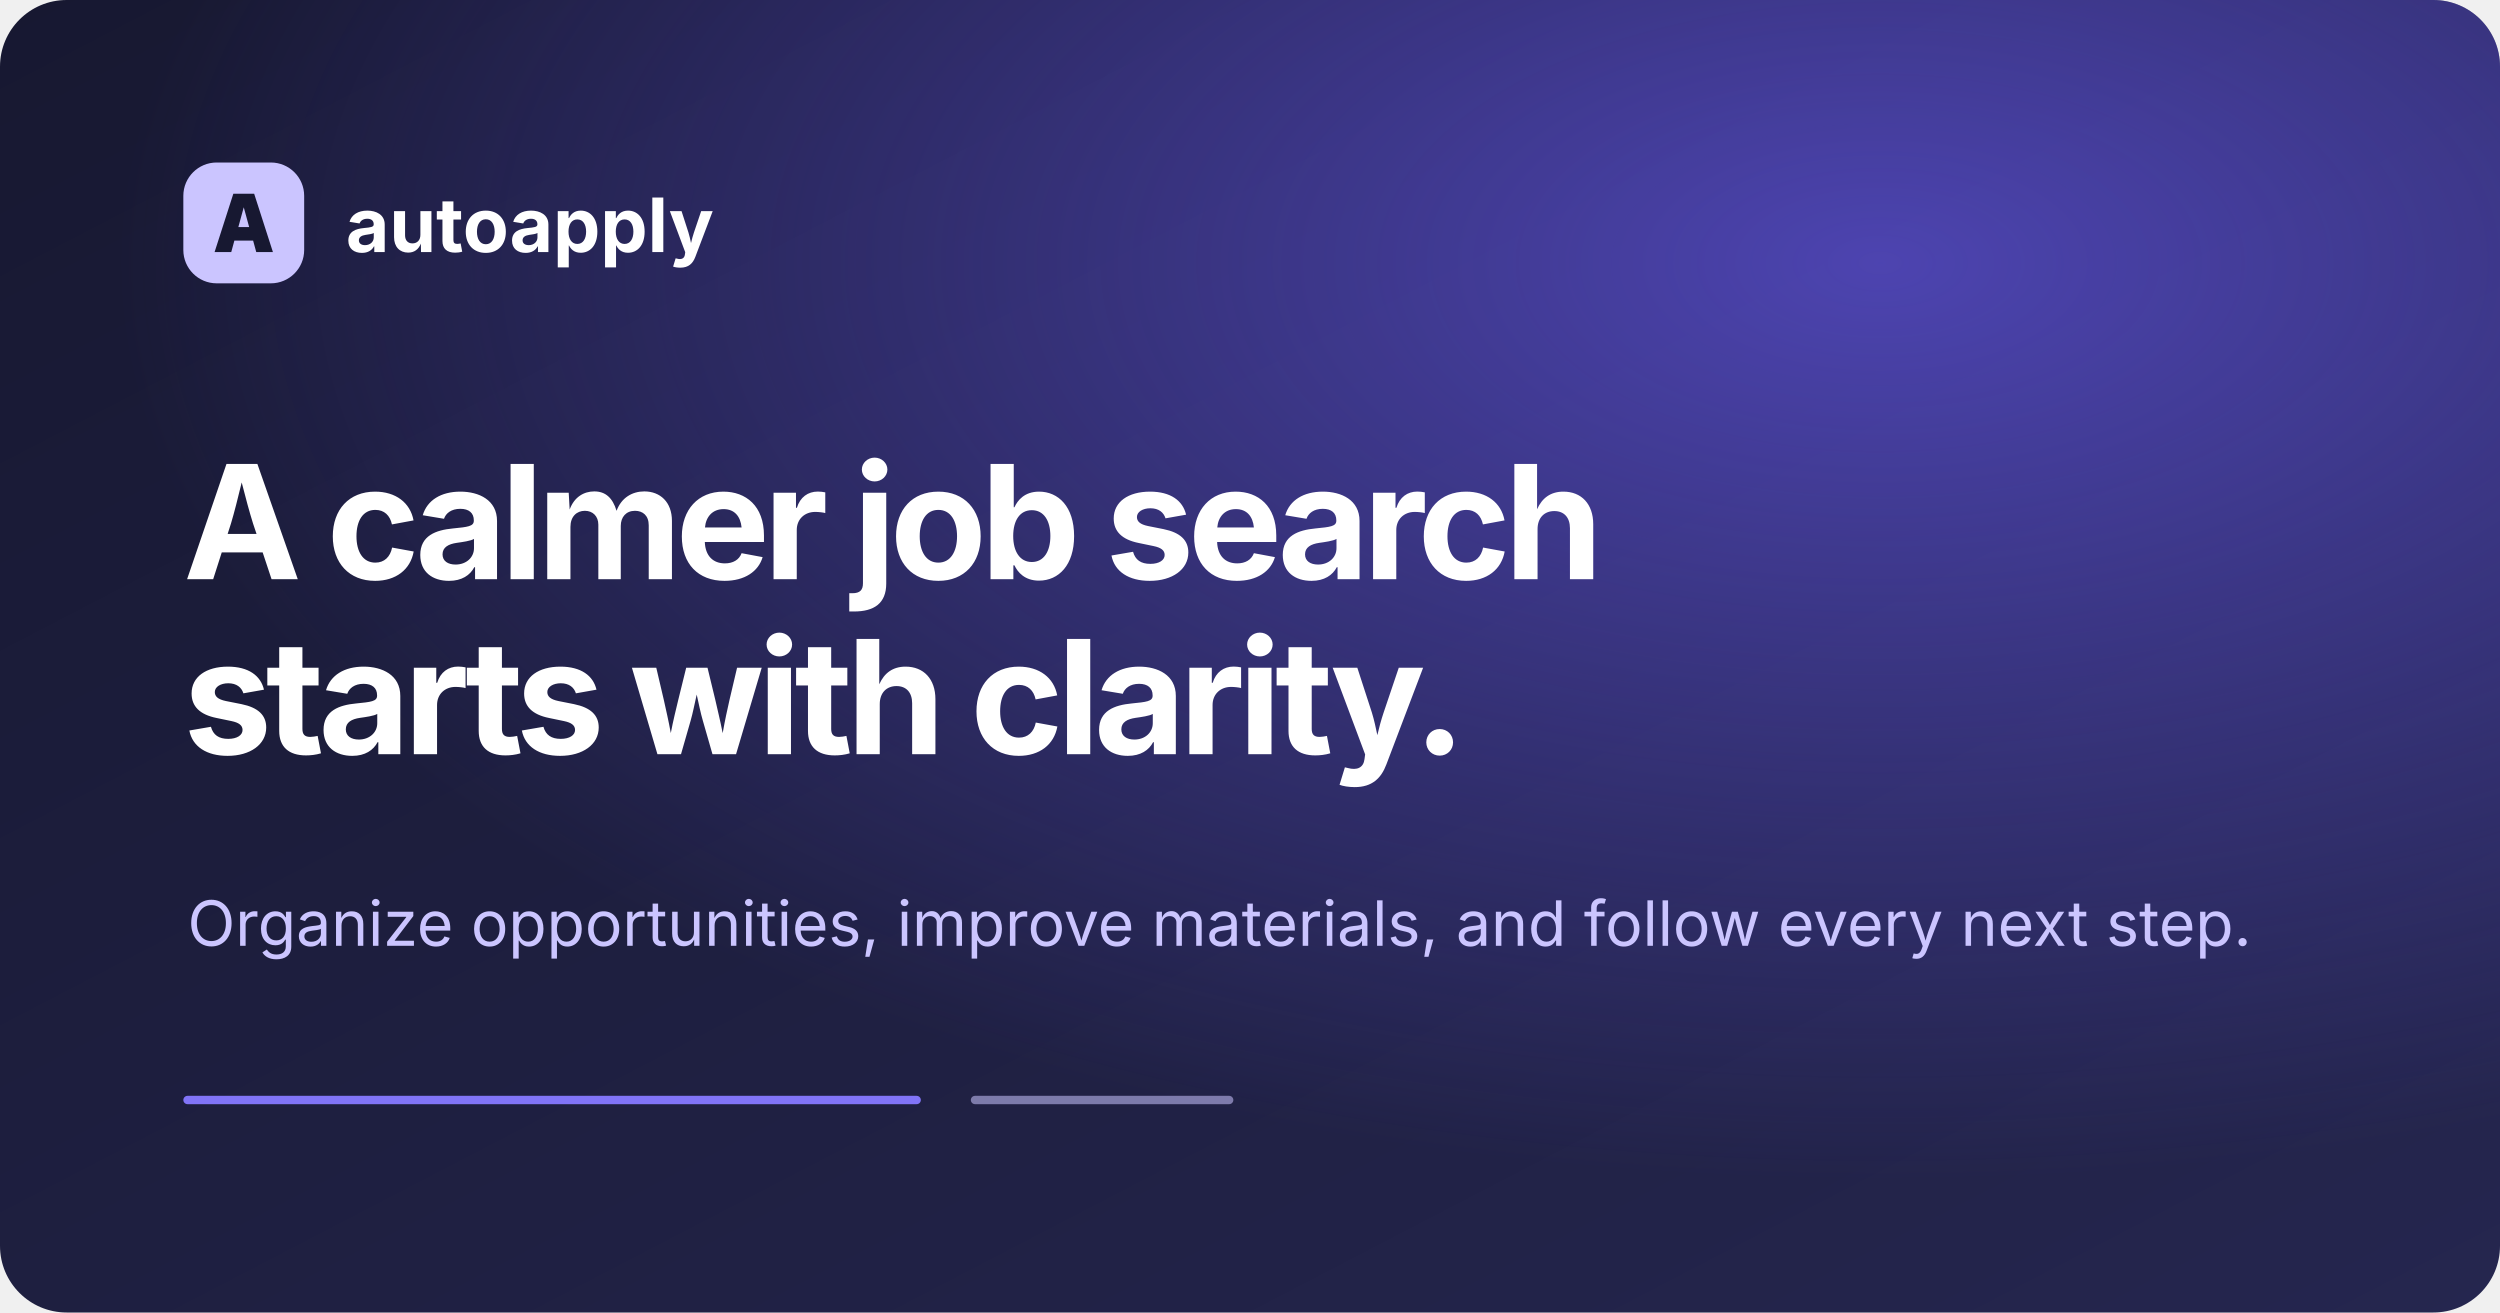
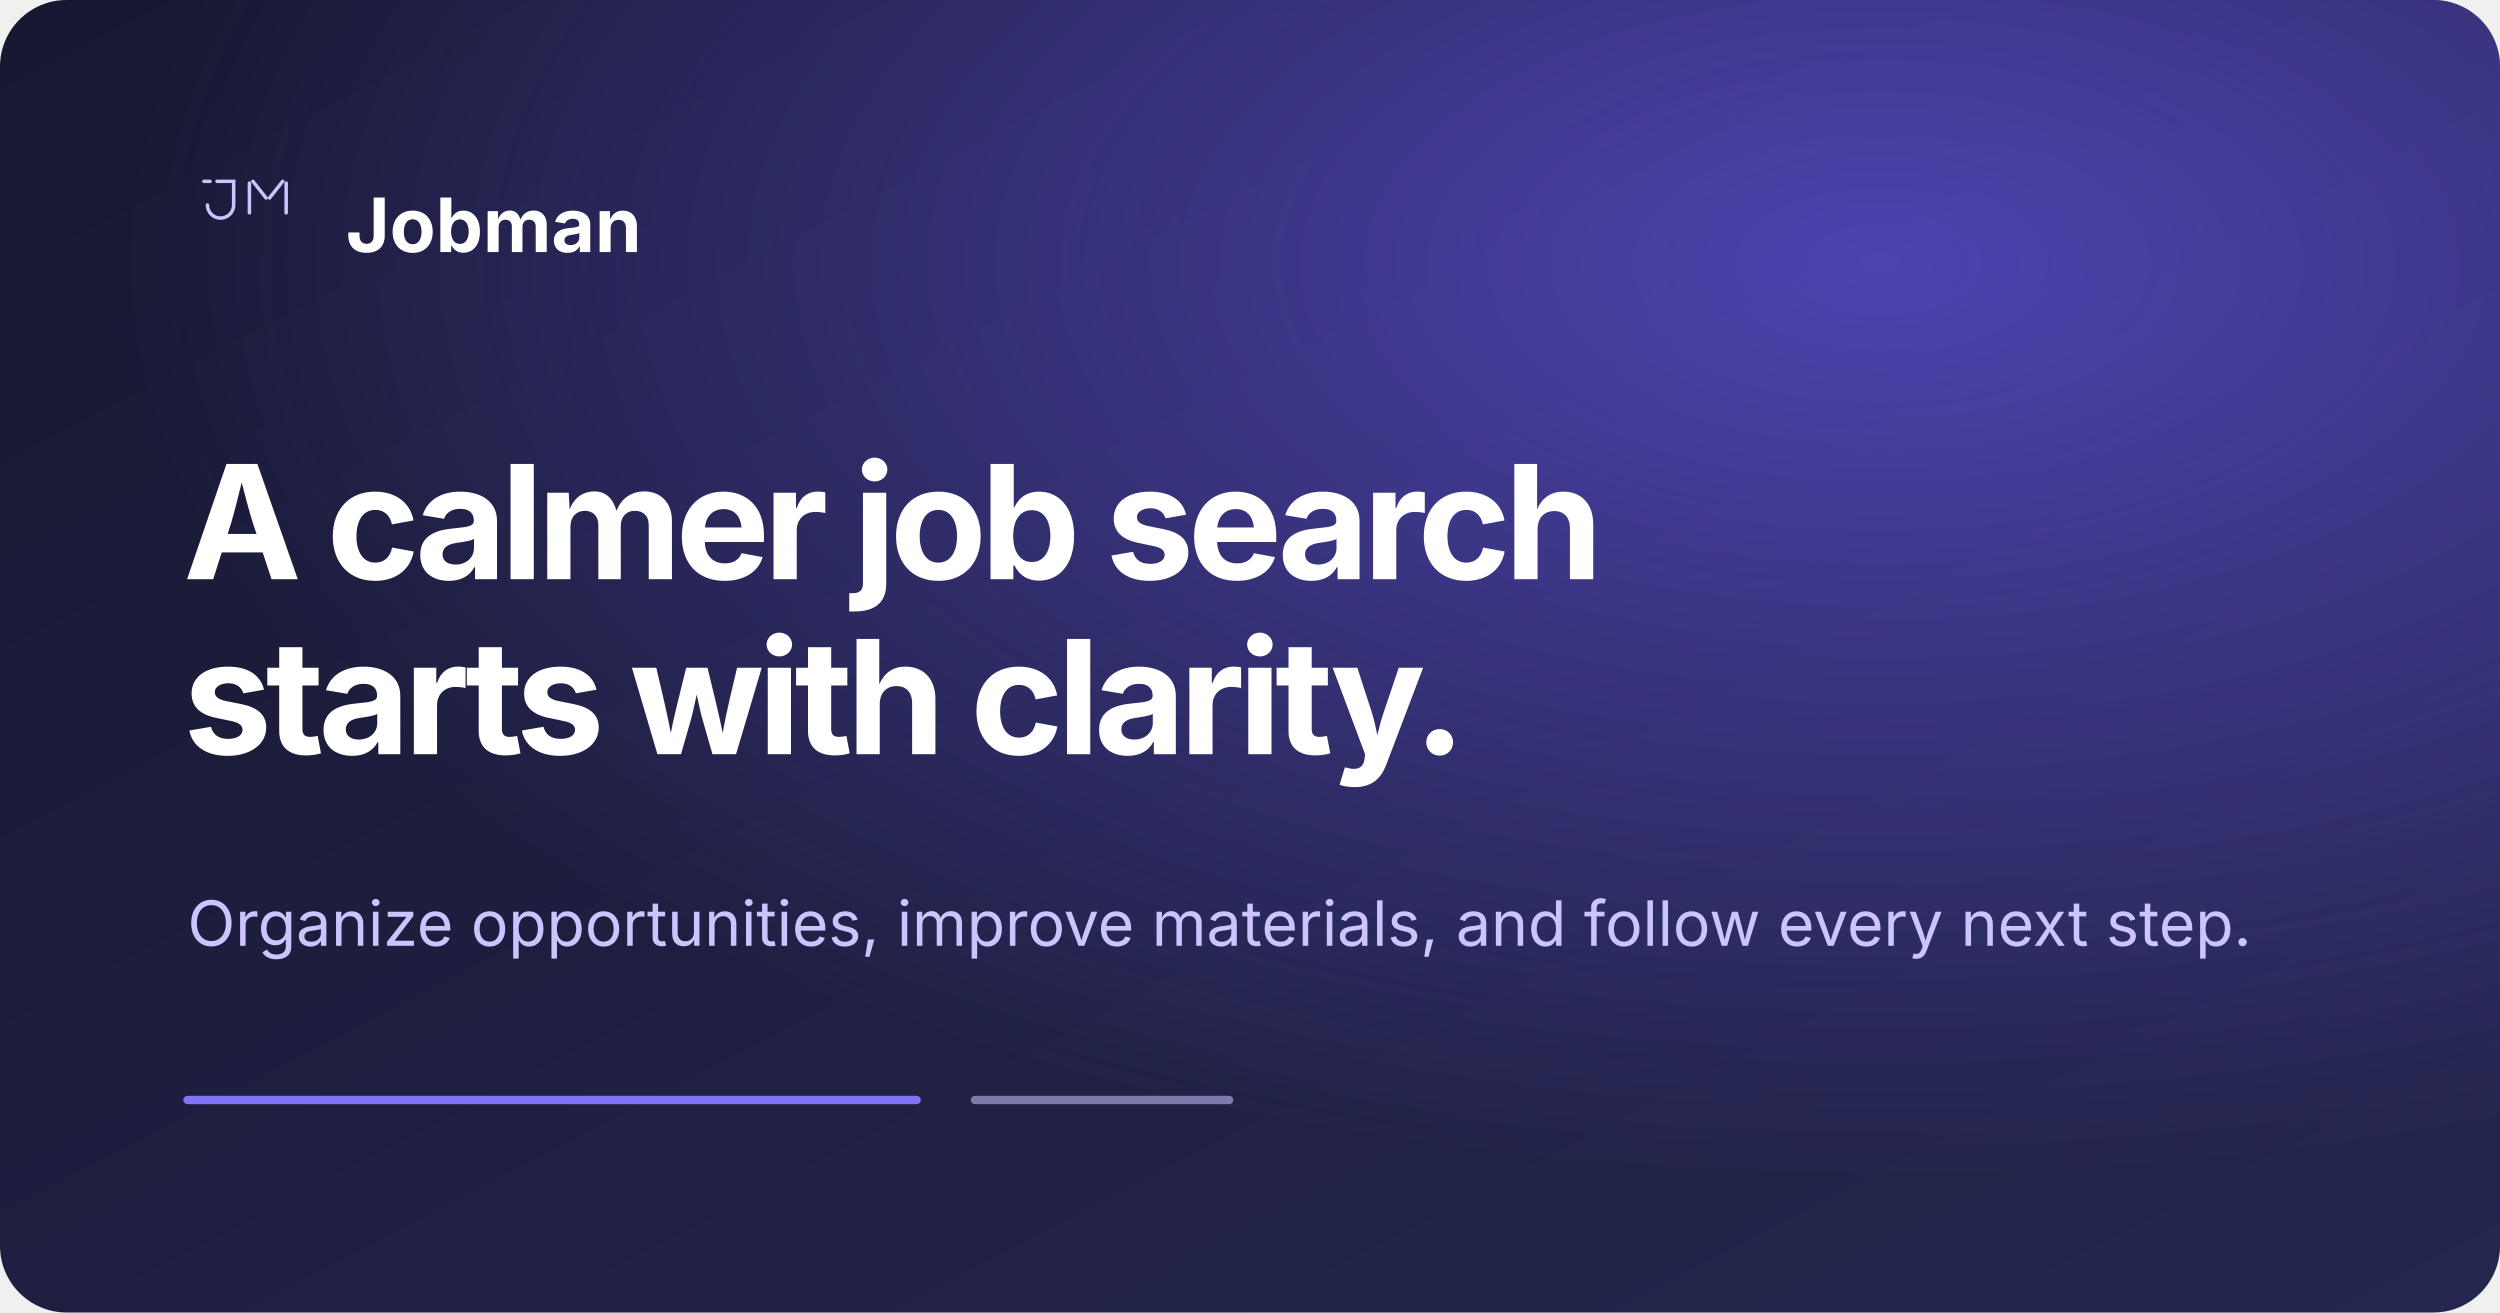
<svg xmlns="http://www.w3.org/2000/svg" viewBox="0 0 1200 630">
  <defs>
    <linearGradient id="background" x1="0" x2="1" y1="0" y2="1">
      <stop offset="0" stop-color="#171831" />
      <stop offset="1" stop-color="#25264f" />
    </linearGradient>
    <radialGradient id="glow" cx="75%" cy="20%" r="70%">
      <stop offset="0" stop-color="#6658ed" stop-opacity=".65" />
      <stop offset="1" stop-color="#6658ed" stop-opacity="0" />
    </radialGradient>
  </defs>
  <rect width="1200" height="630" rx="32" fill="url(#background)" />
  <rect width="1200" height="630" rx="32" fill="url(#glow)" />
  <g transform="translate(88 78)">
-     <rect width="58" height="58" rx="16" fill="#cbc5ff" />
-     <path d="m15 43 9-28h10l9 28h-8l-1.5-5.5h-9L23 43h-8Zm11.4-12h5.2L29 21.5 26.4 31Z" fill="#171831" />
+     <g transform="translate(4 4) scale(.21)" stroke="#cbc5ff" stroke-linecap="round" stroke-width="8" fill="none">
+       <path d="M28 24h14" />
+       <path d="M58 24h38v54a30 30 0 0 1-60 0" />
+       <path d="M132 96V28" />
+       <path d="m140 24 30 38" />
+       <path d="m178 62 30-38" />
+       <path d="M216 28v68" />
+     </g>
    <text x="78" y="43" fill="#fff" font-family="Inter, Arial, sans-serif" font-size="36" font-weight="700">
-       autoapply
+       Jobman
    </text>
  </g>
  <text x="88" y="278" fill="#fff" font-family="Inter, Arial, sans-serif" font-size="76" font-weight="650" letter-spacing="-3">
    A calmer job search
  </text>
  <text x="88" y="362" fill="#fff" font-family="Inter, Arial, sans-serif" font-size="76" font-weight="650" letter-spacing="-3">
    starts with clarity.
  </text>
  <text x="90" y="454" fill="#cbc5ff" font-family="Inter, Arial, sans-serif" font-size="30">
    Organize opportunities, improve materials, and follow every next step.
  </text>
  <path d="M90 528h350" stroke="#8174f7" stroke-width="4" stroke-linecap="round" />
  <path d="M468 528h122" stroke="#cbc5ff" stroke-width="4" stroke-linecap="round" opacity=".55" />
</svg>
